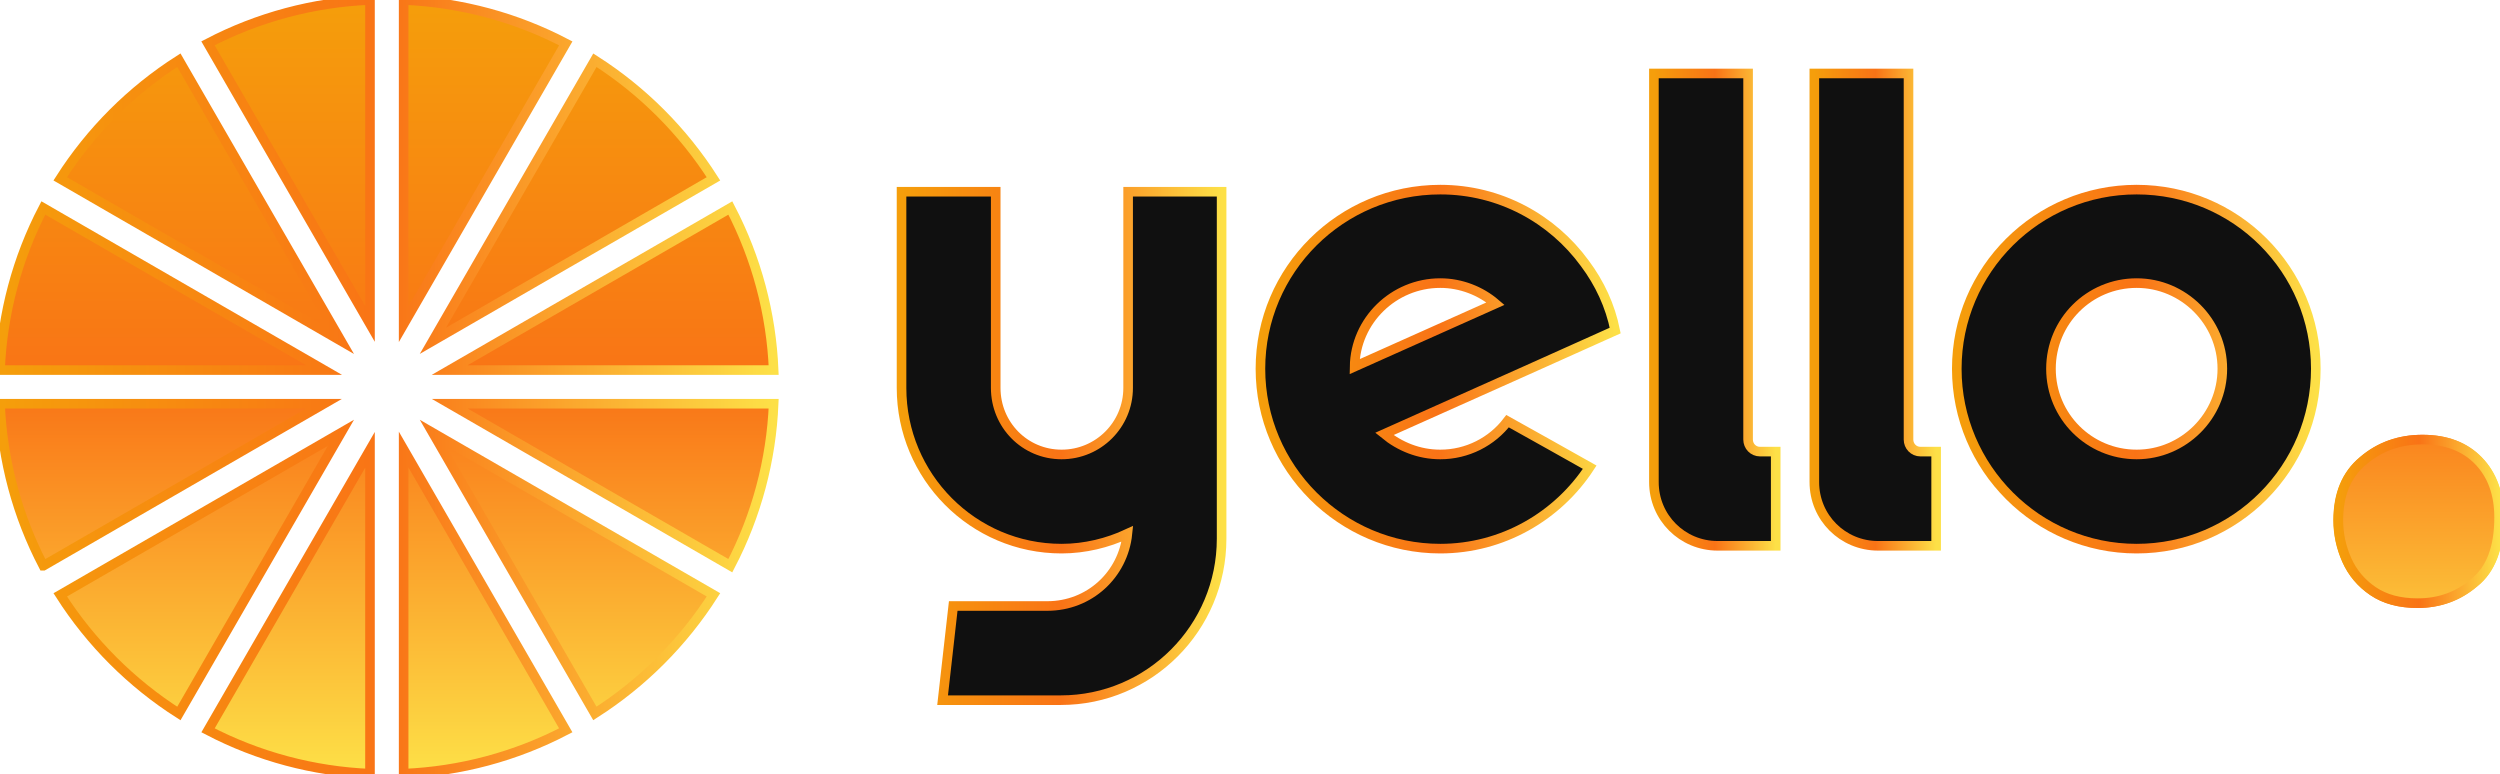
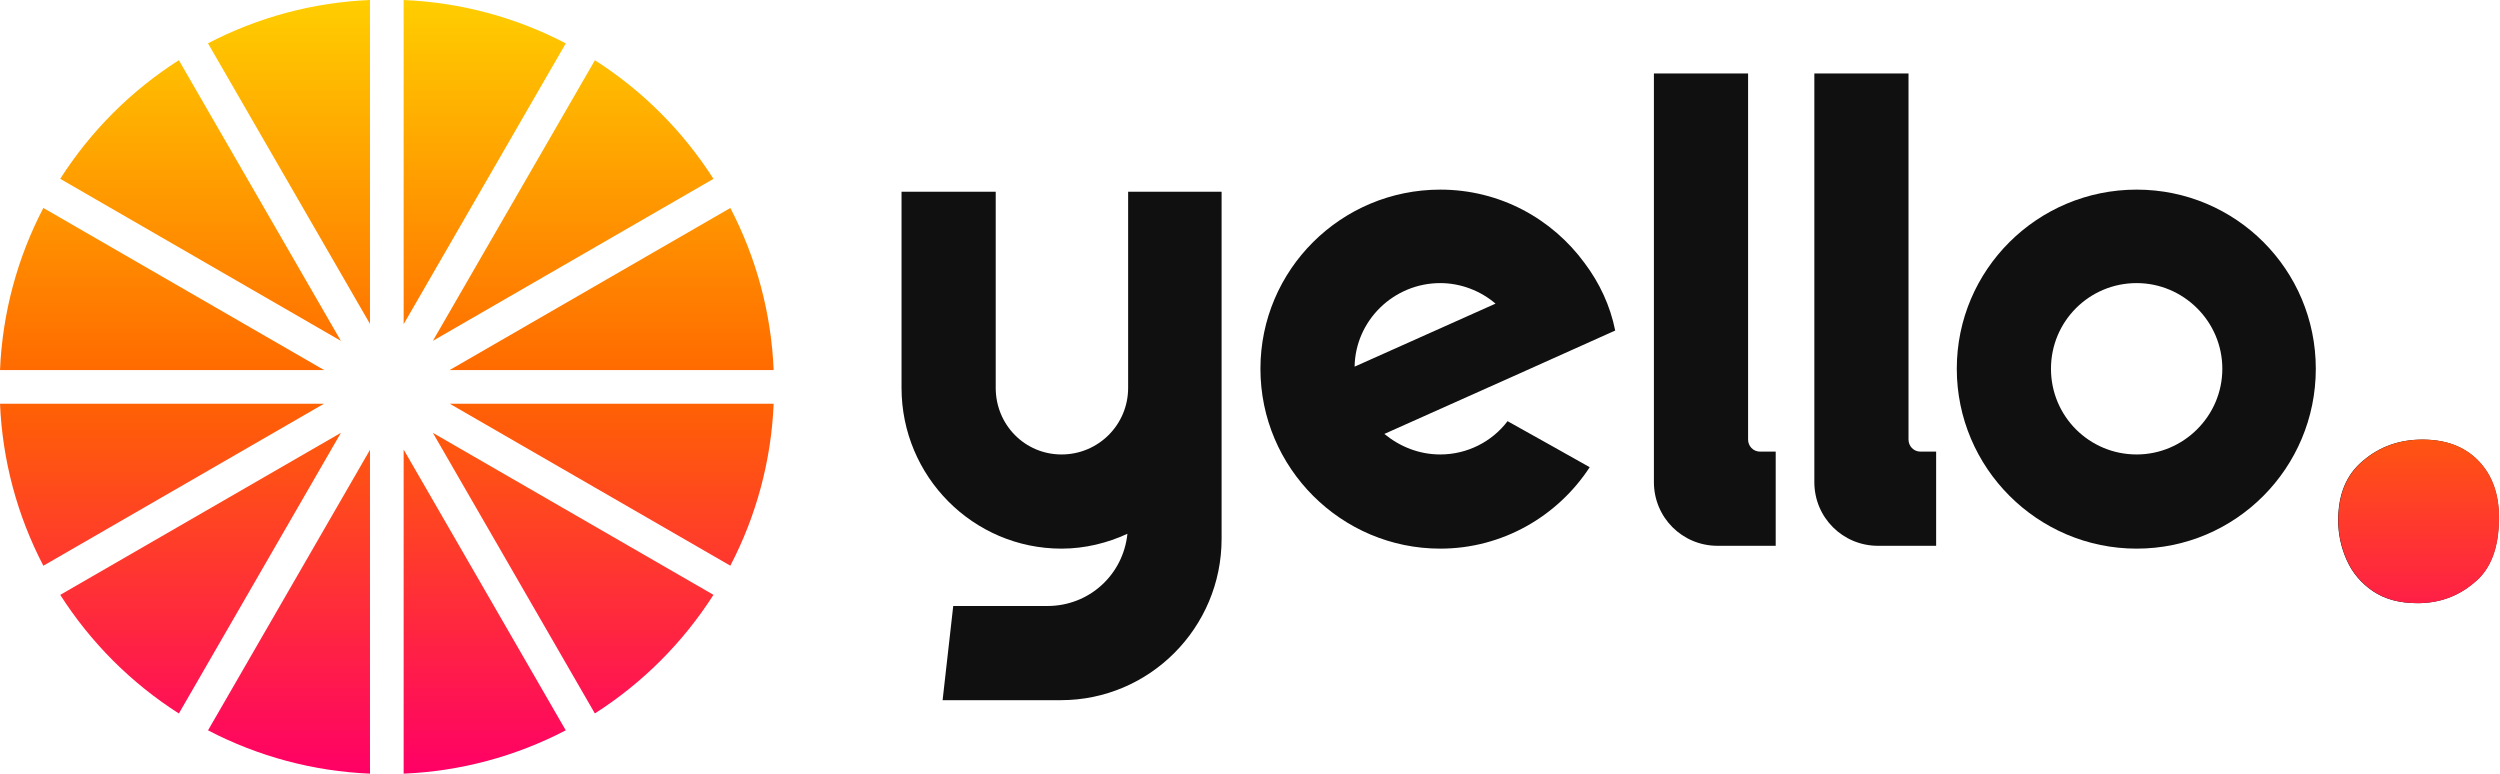
<svg xmlns="http://www.w3.org/2000/svg" width="391" height="121" viewBox="0 0 391 121" fill="none">
-   <style>
-   path { stroke: url(#brandStroke); stroke-width: 1.5; vector-effect: non-scaling-stroke; }
- </style>
  <path fill-rule="evenodd" clip-rule="evenodd" d="M57.866 0C49.025 0.37 40.374 2.683 32.529 6.776L57.866 50.659V0ZM57.866 70.353L32.537 114.224C40.38 118.316 49.028 120.629 57.866 121V70.353ZM63.13 121V70.309L88.483 114.22C80.633 118.315 71.976 120.632 63.13 121ZM63.13 50.699V0C72.249 0.387 80.848 2.795 88.487 6.784L63.13 50.699ZM9.422 93.037L53.321 67.691L27.975 111.59C20.515 106.828 14.184 100.496 9.422 93.037ZM111.586 27.971L67.703 53.304L93.045 9.422C100.501 14.184 106.826 20.514 111.586 27.971ZM9.418 27.967C14.18 20.508 20.512 14.176 27.971 9.414L53.316 53.313L9.418 27.967ZM6.78 32.525C2.685 40.375 0.371 49.032 0.004 57.878H50.691L6.78 32.525ZM6.78 88.479C2.687 80.634 0.374 71.983 0.004 63.142H50.671L6.784 88.479H6.78ZM70.321 57.878H121C120.632 49.033 118.318 40.378 114.224 32.529L70.321 57.878ZM114.224 88.475L70.341 63.146H121C120.629 71.984 118.315 80.632 114.224 88.475ZM67.703 67.7L93.037 111.582C100.494 106.821 106.824 100.49 111.586 93.033L67.703 67.7Z" fill="url(#paint0_linear_8303_4204)" />
  <path d="M176.44 29.989H191.059V84.256C191.059 98.211 179.762 109.507 165.919 109.507H147.423L149.085 94.778H163.814C170.349 94.778 175.665 89.905 176.329 83.481C173.228 84.921 169.684 85.807 166.029 85.807C152.186 85.807 141 74.51 141 60.667V29.989H155.73V60.667C155.73 66.426 160.27 71.077 166.029 71.077C171.788 71.077 176.44 66.426 176.44 60.667V29.989Z" fill="#101010" />
  <path d="M225.262 71.077C229.471 71.077 233.347 69.084 235.783 65.872C239.77 68.087 245.086 71.077 248.63 73.071C243.646 80.713 235.008 85.807 225.262 85.807C209.757 85.807 197.132 73.181 197.132 57.677C197.132 42.172 209.757 29.657 225.262 29.657C234.565 29.657 242.76 34.198 247.855 41.175C250.181 44.276 251.842 47.82 252.617 51.696L238.552 58.009L216.513 67.866C218.949 69.859 221.94 71.077 225.262 71.077ZM225.262 44.276C217.953 44.276 211.972 50.146 211.861 57.344L233.901 47.488C231.575 45.494 228.474 44.276 225.262 44.276Z" fill="#101010" />
  <path d="M273.401 11.494V68.751C273.401 69.748 274.176 70.634 275.284 70.634H277.72V85.364H268.639C263.101 85.364 258.671 80.934 258.671 75.397V11.494H273.401Z" fill="#101010" />
  <path d="M298.492 11.494V68.751C298.492 69.748 299.268 70.634 300.375 70.634H302.812V85.364H293.73C288.193 85.364 283.763 80.934 283.763 75.397V11.494H298.492Z" fill="#101010" />
  <path d="M334.173 85.807C318.668 85.807 306.042 73.181 306.042 57.677C306.042 42.172 318.668 29.657 334.173 29.657C349.678 29.657 362.192 42.172 362.192 57.677C362.192 73.181 349.678 85.807 334.173 85.807ZM334.173 44.276C326.753 44.276 320.772 50.256 320.772 57.677C320.772 65.097 326.753 71.077 334.173 71.077C341.482 71.077 347.573 65.097 347.573 57.677C347.573 50.256 341.482 44.276 334.173 44.276Z" fill="#101010" />
  <path d="M378.087 94.335C375.282 94.335 372.956 93.707 371.11 92.452C369.264 91.197 367.899 89.572 367.013 87.579C366.127 85.585 365.684 83.518 365.684 81.377C365.684 77.316 366.976 74.215 369.56 72.074C372.144 69.859 375.245 68.751 378.863 68.751C382.554 68.751 385.471 69.859 387.612 72.074C389.753 74.289 390.824 77.242 390.824 80.934C390.824 85.659 389.532 89.056 386.947 91.123C384.437 93.264 381.484 94.335 378.087 94.335Z" fill="#101010" />
  <path d="M378.124 94.335C375.318 94.335 372.992 93.707 371.147 92.452C369.301 91.197 367.935 89.573 367.049 87.579C366.163 85.586 365.72 83.518 365.72 81.377C365.72 77.316 367.012 74.215 369.596 72.074C372.18 69.859 375.281 68.752 378.899 68.752C382.591 68.752 385.507 69.859 387.648 72.074C389.789 74.289 390.86 77.243 390.86 80.934C390.86 85.659 389.568 89.056 386.984 91.123C384.473 93.264 381.52 94.335 378.124 94.335Z" fill="url(#paint1_linear_8303_4204)" />
  <defs>
-     <linearGradient id="brandStroke" x1="0" y1="0" x2="1" y2="0">
-       <stop stop-color="#F59E0B" offset="0%" />
-       <stop stop-color="#F97316" offset="50%" />
-       <stop stop-color="#FDE047" offset="100%" />
-     </linearGradient>
    <linearGradient id="paint0_linear_8303_4204" x1="60.502" y1="0" x2="60.502" y2="121" gradientUnits="userSpaceOnUse">
-       <stop stop-color="#F59E0B" />
-       <stop offset="0.5" stop-color="#F97316" />
-       <stop offset="1" stop-color="#FDE047" />
+       <stop stop-color="#FFCE00" />
+       <stop offset="0.5" stop-color="#FF6600" />
+       <stop offset="1" stop-color="#FF0066" />
    </linearGradient>
    <linearGradient id="paint1_linear_8303_4204" x1="265.93" y1="11.494" x2="265.93" y2="109.507" gradientUnits="userSpaceOnUse">
-       <stop stop-color="#F59E0B" />
-       <stop offset="0.5" stop-color="#F97316" />
-       <stop offset="1" stop-color="#FDE047" />
+       <stop stop-color="#FFCE00" />
+       <stop offset="0.5" stop-color="#FF6600" />
+       <stop offset="1" stop-color="#FF0066" />
    </linearGradient>
  </defs>
</svg>
